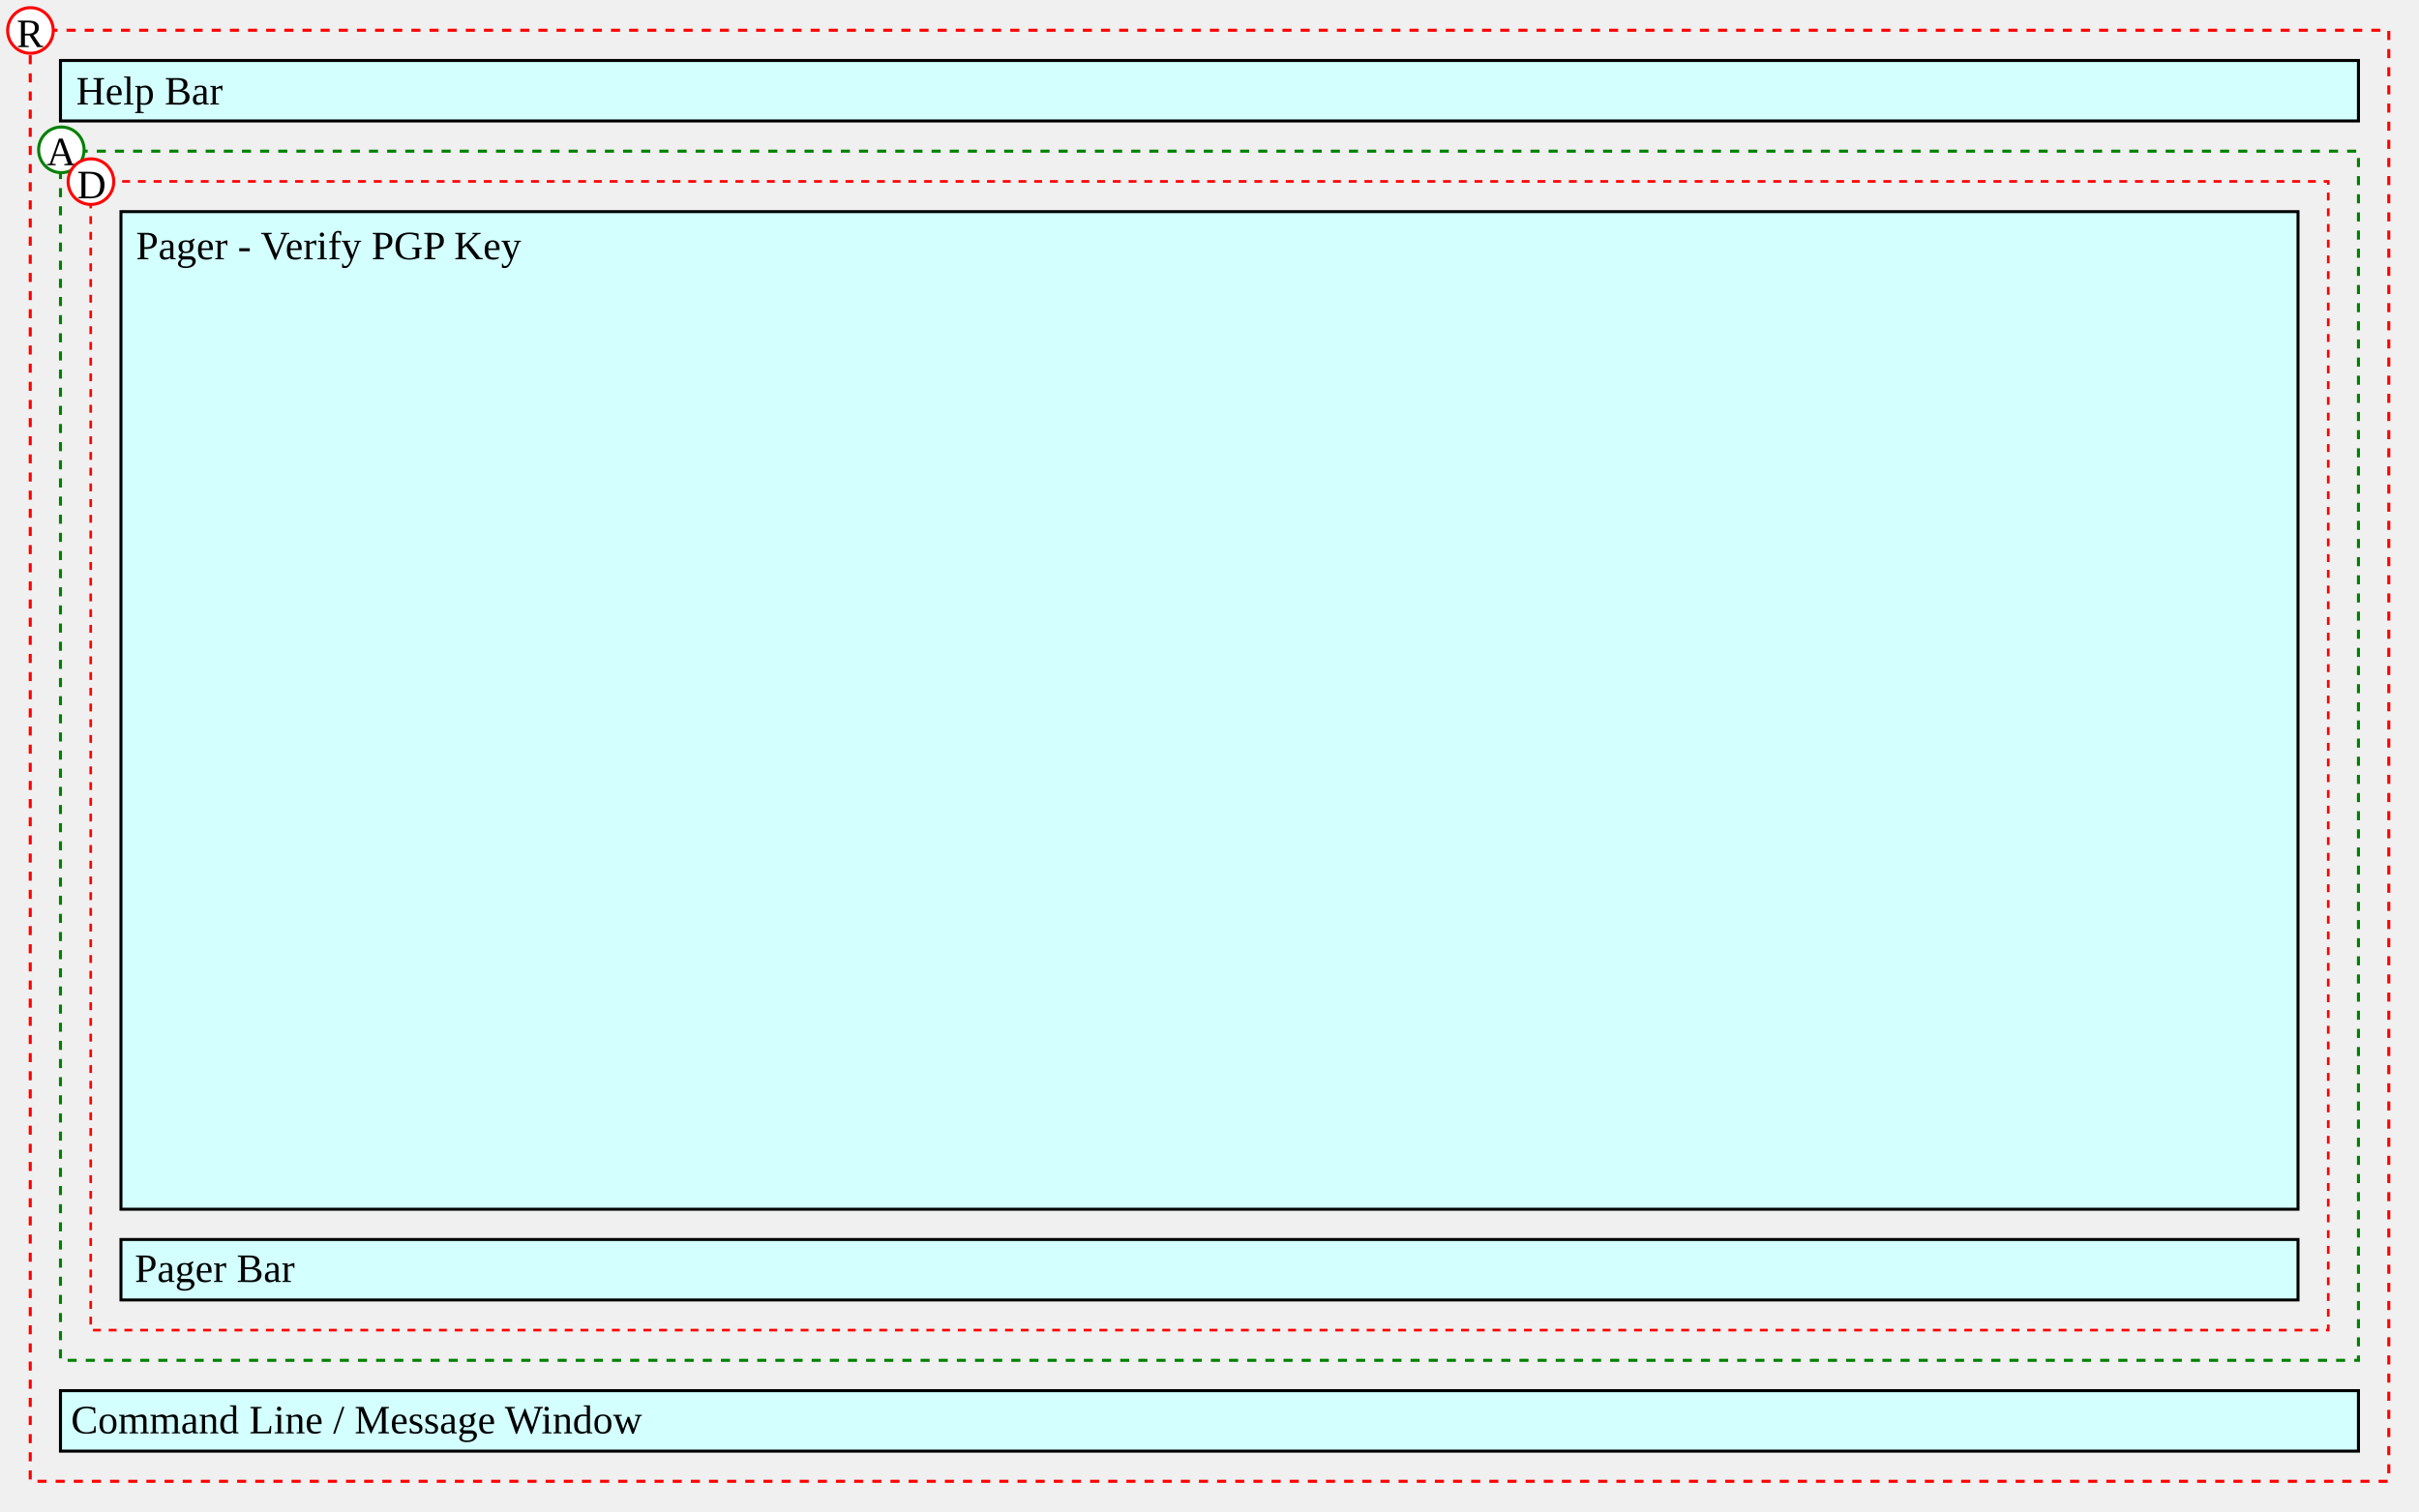
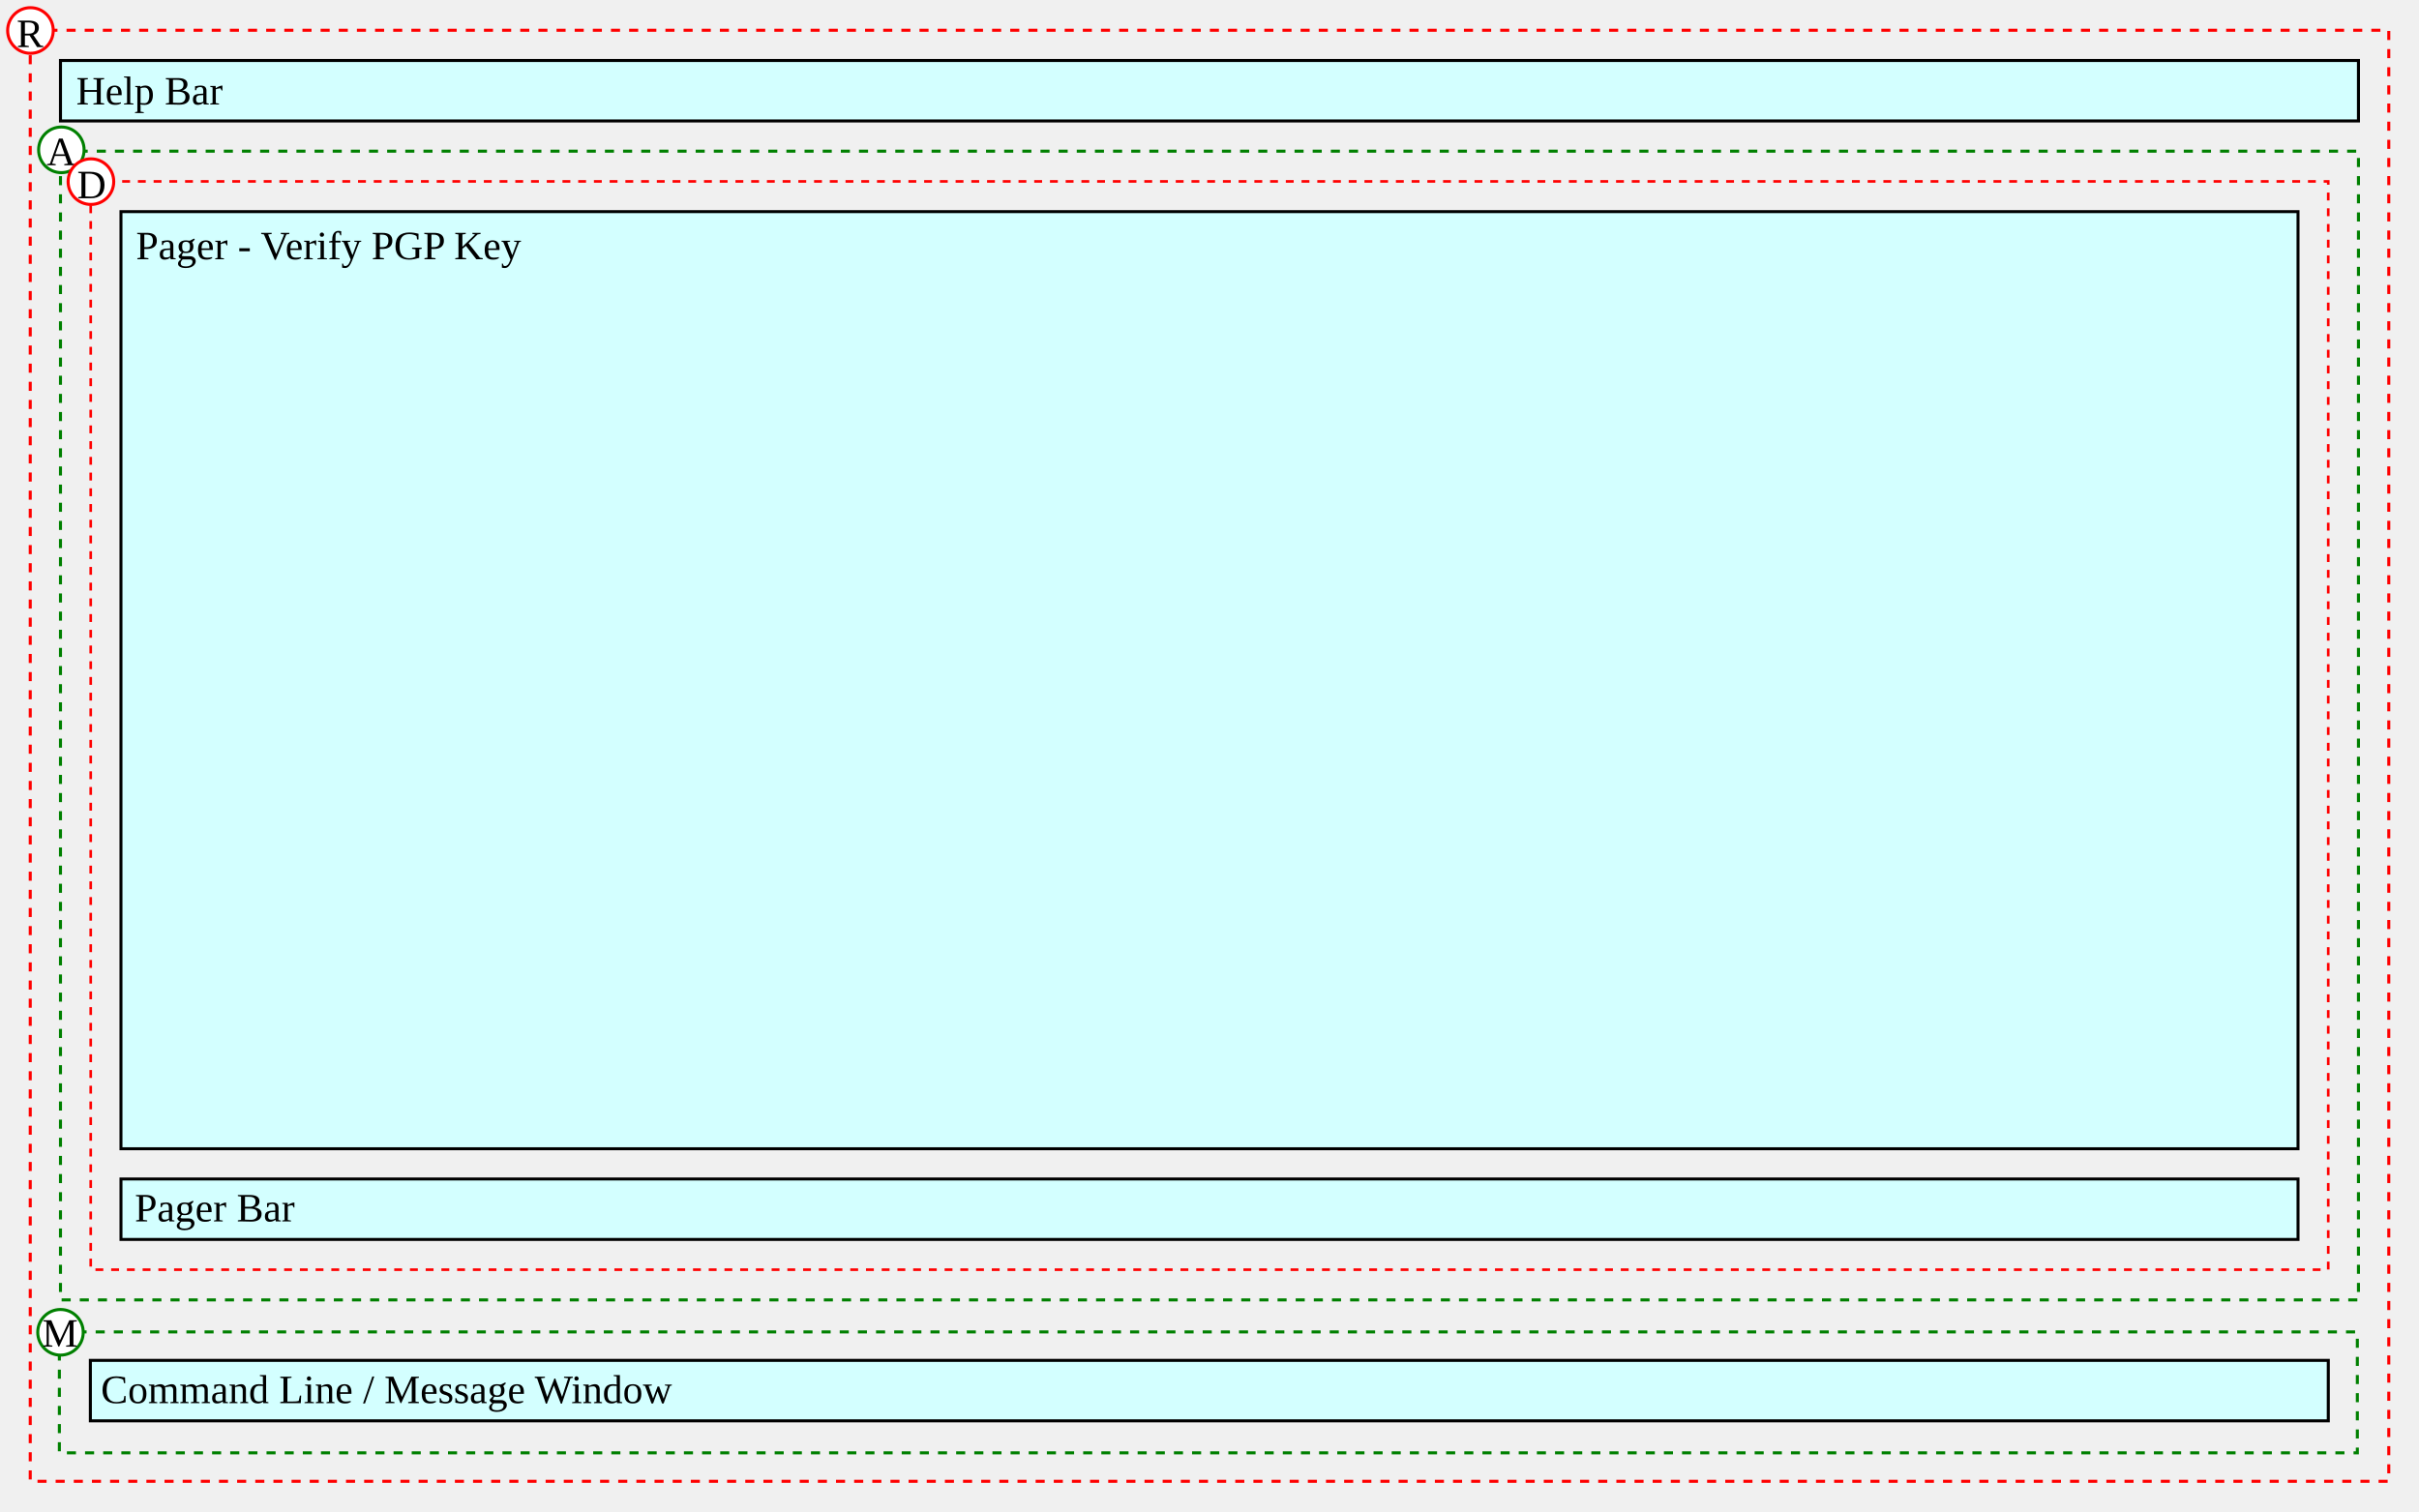
<svg xmlns="http://www.w3.org/2000/svg" id="svg1167" viewBox="0 0 211.67 132.29" version="1.1" height="500" width="800">
  <defs id="defs1171" />
-   <g id="g1165" transform="translate(12.817 -77.777)">
-     <g id="g1103" stroke-width=".265">
-       <rect id="rect1097" stroke-dasharray="0.794,0.794" stroke="#f00" fill="none" height="127" width="206.38" y="80.423" x="-10.171" />
-       <rect id="rect1099" stroke-dasharray="0.794, 0.794" stroke="#008000" fill="none" height="105.83" width="201.08" y="91.006" x="-7.525" />
-       <rect id="rect1101" stroke="#000" fill="#d3ffff" height="5.292" width="201.08" y="199.49" x="-7.525" />
-     </g>
-     <g id="g1113" transform="translate(29.104 84.667)">
-       <g id="g1111" transform="translate(-29.104 -84.667)">
-         <rect id="rect1105" stroke-width=".265" stroke="#000" fill="#d3ffff" height="5.292" width="201.08" y="83.069" x="-7.525" />
-         <text id="text1109" xml:space="preserve" style="line-height:1.25" stroke-width=".265" font-size="3.528px" fill="#000000" y="86.922" x="-6.158">
-           <tspan id="tspan1107" stroke-width=".265" y="86.922" x="-6.158">Help Bar</tspan>
-         </text>
-       </g>
-     </g>
-     <rect id="rect1115" stroke-width=".26" stroke="#000" fill="#d3ffff" height="87.313" width="190.5" y="96.298" x="-2.233" />
-     <text id="text1119" xml:space="preserve" style="line-height:1.25" stroke-width="0.265" font-size="3.528px" fill="#000000" y="100.47" x="-0.922">
-       <tspan id="tspan1117" stroke-width="0.265" y="100.47" x="-0.922">Pager - Verify PGP Key</tspan>
-     </text>
-     <text id="text1123" xml:space="preserve" style="line-height:1.25" stroke-width=".265" font-size="3.528px" fill="#000000" y="203.23" x="-6.602">
-       <tspan id="tspan1121" stroke-width=".265" y="203.23" x="-6.602">Command Line / Message Window</tspan>
-     </text>
-     <g id="g1131" transform="translate(-17.988 8.4706)">
-       <ellipse id="ellipse1125" stroke-width=".265" stroke="#f00" fill="#fff" ry="1.996" rx="1.996" cy="71.973" cx="7.835" />
-       <text id="text1129" xml:space="preserve" style="line-height:1.25" stroke-width=".265" font-size="3.528px" fill="#000000" y="73.426" x="6.617">
-         <tspan id="tspan1127" stroke-width=".265" fill="#000000" y="73.426" x="6.617">R</tspan>
-       </text>
-     </g>
-     <g id="g1139" transform="translate(-20.578 18.93)">
-       <ellipse id="ellipse1133" stroke-width=".265" stroke="#008000" fill="#fff" ry="1.997" rx="1.99" cy="71.959" cx="13.13" />
-       <text id="text1137" xml:space="preserve" style="line-height:1.25" stroke-width=".265" font-size="3.528px" fill="#000000" y="73.305" x="11.841">
-         <tspan id="tspan1135" stroke-width=".265" fill="#000000" y="73.305" x="11.841">A</tspan>
-       </text>
-     </g>
-     <rect id="rect1141" stroke-width=".26" stroke="#000" fill="#d3ffff" height="5.292" width="190.5" y="186.26" x="-2.233" />
-     <text id="text1145" xml:space="preserve" style="line-height:1.25" stroke-width=".265" font-size="3.528px" fill="#000000" y="189.977" x="-1.031">
-       <tspan id="tspan1143" stroke-width=".265" y="189.977" x="-1.031">Pager Bar</tspan>
-     </text>
-     <rect id="rect1147" stroke-width=".229" stroke-dasharray="0.688, 0.688" stroke="#f00" fill="none" height="100.54" width="195.79" y="93.652" x="-4.879" />
-     <g id="g1163" transform="translate(-12.696 21.7)">
-       <ellipse id="ellipse1149" stroke-width=".265" stroke="#f00" fill="#fff" ry="1.996" rx="1.996" cy="71.973" cx="7.835" />
-       <text id="text1153" xml:space="preserve" style="line-height:1.25" stroke-width=".265" font-size="3.528px" fill="#000000" y="73.426" x="6.617">
-         <tspan id="tspan1151" stroke-width=".265" fill="#000000" y="73.426" x="6.617">D</tspan>
-       </text>
-       <g id="g1161" font-size="10.583px" font-family="sans-serif">
-         <text id="text1155" xml:space="preserve" style="line-height:1.25;shape-inside:url(#rect374);white-space:pre;" />
-         <text id="text1157" xml:space="preserve" style="line-height:1.25;shape-inside:url(#rect380);white-space:pre;" />
-         <text id="text1159" xml:space="preserve" style="line-height:1.25;shape-inside:url(#rect386);white-space:pre;" />
-       </g>
-     </g>
-   </g>
+   <rect id="rect1097" stroke-dasharray="0.794, 0.794" stroke="#ff0000" fill="none" height="127" width="206.38" y="2.646" x="2.646" style="stroke-width:0.265" />
+   <rect id="rect1099" stroke-dasharray="0.794, 0.794" stroke="#008000" fill="none" height="100.542" width="201.08" y="13.229" x="5.292" style="stroke-width:0.265" />
+   <rect id="rect1105" stroke-width="0.265" stroke="#000000" fill="#d3ffff" height="5.292" width="201.08" y="5.292" x="5.292" />
+   <text id="text1109" xml:space="preserve" style="line-height:1.25" stroke-width="0.265" font-size="3.528px" fill="#000000" y="9.145" x="6.659">
+     <tspan id="tspan1107" stroke-width="0.265" y="9.145" x="6.659">Help Bar</tspan>
+   </text>
+   <rect id="rect1115" stroke-width="0.26" stroke="#000000" fill="#d3ffff" height="82.02" width="190.5" y="18.521" x="10.584" />
+   <text id="text1119" xml:space="preserve" style="line-height:1.25" stroke-width="0.265" font-size="3.528px" fill="#000000" y="22.693" x="11.895">
+     <tspan id="tspan1117" stroke-width="0.265" y="22.693" x="11.895">Pager - Verify PGP Key</tspan>
+   </text>
+   <circle id="ellipse1125" stroke-width="0.265" stroke="#ff0000" fill="#ffffff" cy="2.667" cx="2.664" r="1.996" />
+   <text id="text1129" xml:space="preserve" style="line-height:1.25" stroke-width="0.265" font-size="3.528px" fill="#000000" y="4.119" x="1.446">
+     <tspan id="tspan1127" stroke-width="0.265" fill="#000000" y="4.119" x="1.446">R</tspan>
+   </text>
+   <ellipse id="ellipse1133" stroke-width="0.265" stroke="#008000" fill="#ffffff" ry="1.997" rx="1.99" cy="13.112" cx="5.369" />
+   <text id="text1137" xml:space="preserve" style="line-height:1.25" stroke-width="0.265" font-size="3.528px" fill="#000000" y="14.458" x="4.08">
+     <tspan id="tspan1135" stroke-width="0.265" fill="#000000" y="14.458" x="4.08">A</tspan>
+   </text>
+   <rect id="rect1141" stroke-width="0.26" stroke="#000000" fill="#d3ffff" height="5.292" width="190.5" y="103.187" x="10.585" />
+   <text id="text1145" xml:space="preserve" style="line-height:1.25" stroke-width="0.265" font-size="3.528px" fill="#000000" y="106.904" x="11.787">
+     <tspan id="tspan1143" stroke-width="0.265" y="106.904" x="11.787">Pager Bar</tspan>
+   </text>
+   <rect id="rect1147" stroke-width="0.229" stroke-dasharray="0.688, 0.688" stroke="#ff0000" fill="none" height="95.25" width="195.79" y="15.875" x="7.938" />
+   <circle id="ellipse1149" stroke-width="0.265" stroke="#ff0000" fill="#ffffff" cy="15.896" cx="7.956" r="1.996" />
+   <text id="text1153" xml:space="preserve" style="line-height:1.25" stroke-width="0.265" font-size="3.528px" fill="#000000" y="17.349" x="6.738">
+     <tspan id="tspan1151" stroke-width="0.265" fill="#000000" y="17.349" x="6.738">D</tspan>
+   </text>
+   <text id="text1155" xml:space="preserve" style="font-size:10.583px;line-height:1.25;font-family:sans-serif;white-space:pre;shape-inside:url(#rect374)" transform="translate(0.121,-56.077)" />
+   <text id="text1157" xml:space="preserve" style="font-size:10.583px;line-height:1.25;font-family:sans-serif;white-space:pre;shape-inside:url(#rect380)" transform="translate(0.121,-56.077)" />
+   <text id="text1159" xml:space="preserve" style="font-size:10.583px;line-height:1.25;font-family:sans-serif;white-space:pre;shape-inside:url(#rect386)" transform="translate(0.121,-56.077)" />
+   <rect x="5.195" y="116.572" width="201.08" height="10.584" fill="none" stroke="#008000" stroke-dasharray="0.794, 0.794" id="rect2-3" style="stroke-width:0.265" />
+   <rect x="7.907" y="119.063" width="195.825" height="5.292" fill="#d3ffff" stroke="#000000" id="rect3" style="stroke-width:0.265" />
+   <text x="8.831" y="122.803" fill="#000000" font-size="3.528px" stroke-width="0.265" style="line-height:1.25" xml:space="preserve" id="text6">
+     <tspan id="tspan1" x="-30.432" y="-55.124" style="stroke-width:0.265">
+       <tspan x="8.831" y="122.803" stroke-width="0.265" id="tspan6" />
+     </tspan>
+     <tspan id="tspan2" x="8.831" y="122.803" style="stroke-width:0.265">
+       <tspan x="8.831" y="122.803" stroke-width="0.265" id="tspan3">Command Line / Message Window</tspan>
+     </tspan>
+   </text>
+   <ellipse cx="5.293" cy="116.606" rx="1.99" ry="1.997" fill="#ffffff" stroke="#008000" stroke-width="0.265" id="ellipse7-5" />
+   <text x="3.693" y="117.865" fill="#000000" font-size="3.528px" stroke-width="0.265" style="line-height:1.25" xml:space="preserve" id="text8-3">
+     <tspan x="3.693" y="117.865" fill="#000000" stroke-width="0.265" id="tspan8-5">M</tspan>
+   </text>
</svg>
